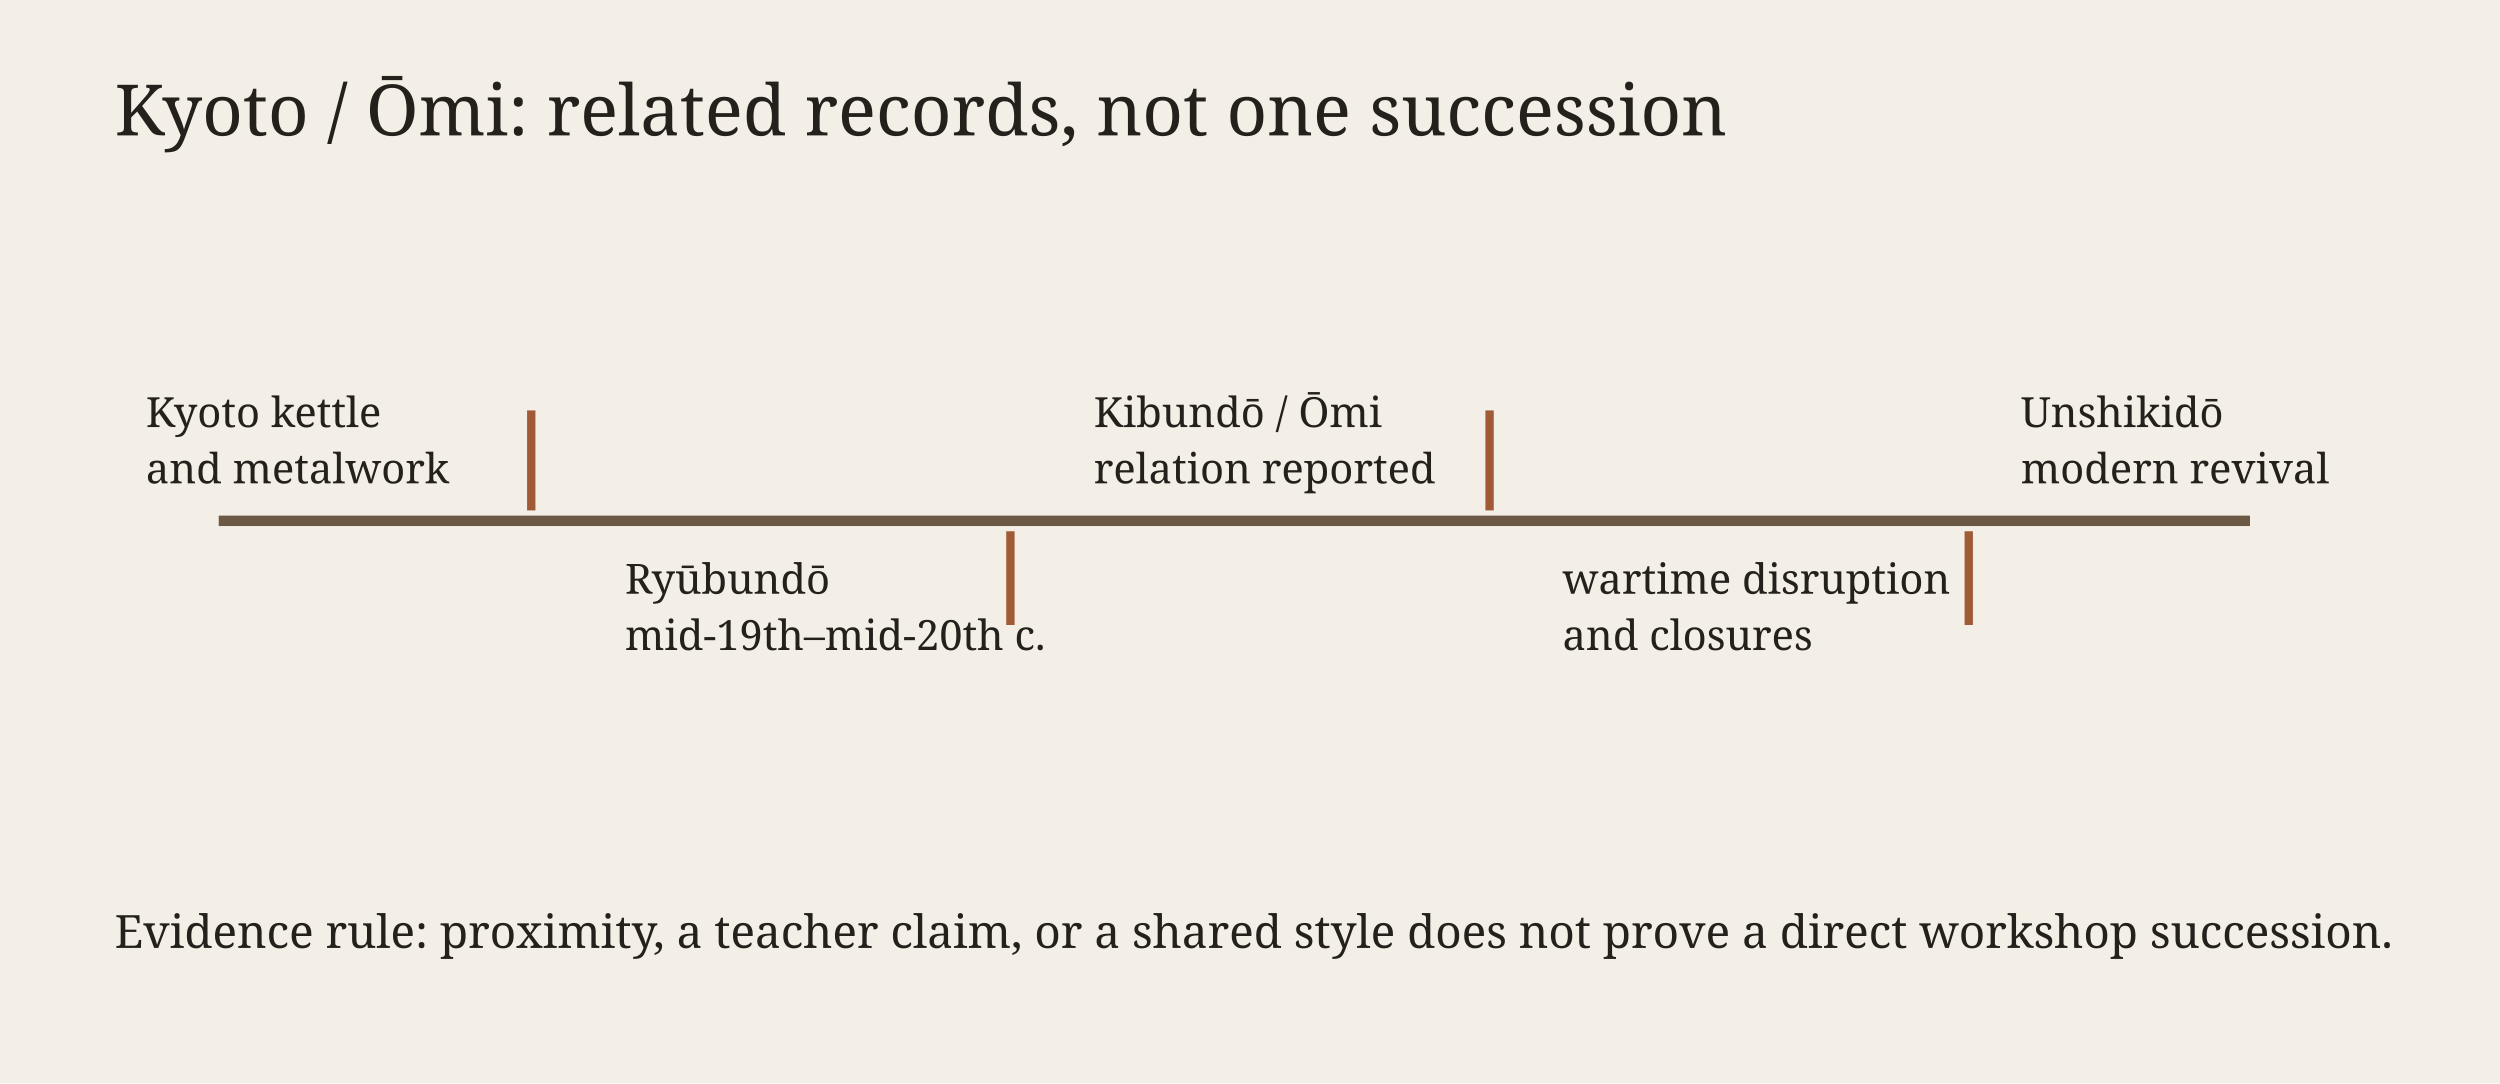
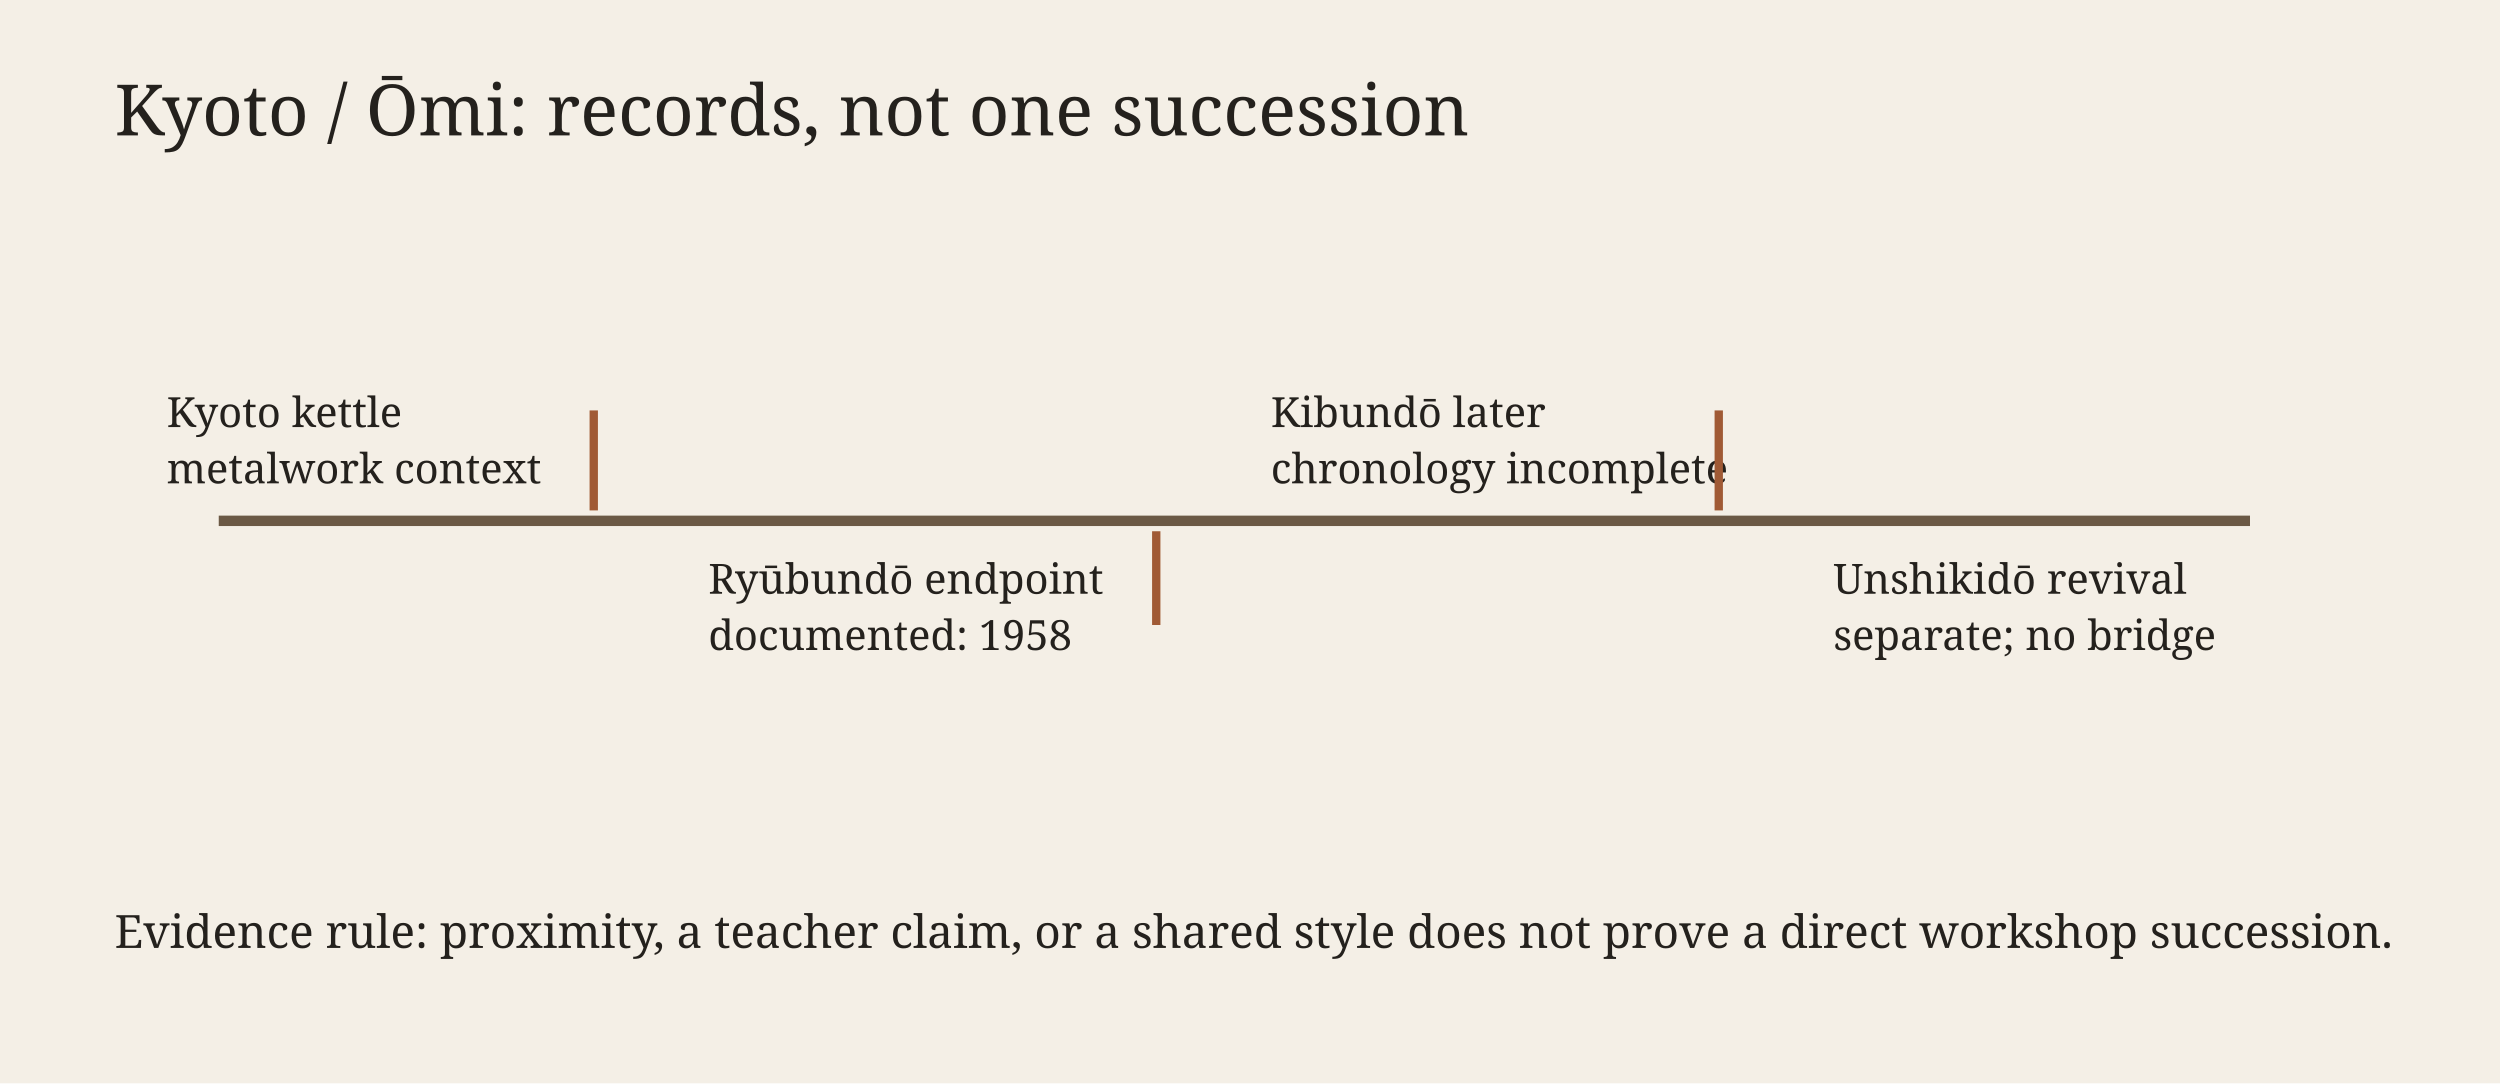
<svg xmlns="http://www.w3.org/2000/svg" width="1200" height="520" viewBox="0 0 1200 520" role="img" aria-labelledby="t d">
  <rect width="1200" height="520" fill="#f4efe6" />
  <g font-family="Georgia,serif" fill="#24211d">
-     <text x="55" y="65" font-size="34">Kyoto / Ōmi: related records, not one succession</text>
+     <text x="55" y="65" font-size="34">Kyoto / Ōmi: records, not one succession</text>
    <path d="M105 250H1080" stroke="#6b5945" stroke-width="5" />
    <g font-size="20">
-       <text x="70" y="205">Kyoto kettle</text>
-       <text x="70" y="232">and metalwork</text>
-       <text x="300" y="285">Ryūbundō</text>
-       <text x="300" y="312">mid-19th–mid-20th c.</text>
-       <text x="525" y="205">Kibundō / Ōmi</text>
-       <text x="525" y="232">relation reported</text>
-       <text x="750" y="285">wartime disruption</text>
-       <text x="750" y="312">and closures</text>
-       <text x="970" y="205">Unshikidō</text>
-       <text x="970" y="232">modern revival</text>
+       <text x="80" y="205">Kyoto kettle</text>
+       <text x="80" y="232">metalwork context</text>
+       <text x="340" y="285">Ryūbundō endpoint</text>
+       <text x="340" y="312">documented: 1958</text>
+       <text x="610" y="205">Kibundō later</text>
+       <text x="610" y="232">chronology incomplete</text>
+       <text x="880" y="285">Unshikidō revival</text>
+       <text x="880" y="312">separate; no bridge</text>
    </g>
    <g stroke="#a05a35" stroke-width="4">
-       <path d="M255 245v-48M485 255v45M715 245v-48M945 255v45" />
+       <path d="M285 245v-48M555 255v45M825 245v-48" />
    </g>
    <text x="55" y="455" font-size="22">Evidence rule: proximity, a teacher claim, or a shared style does not prove a direct workshop succession.</text>
  </g>
</svg>
